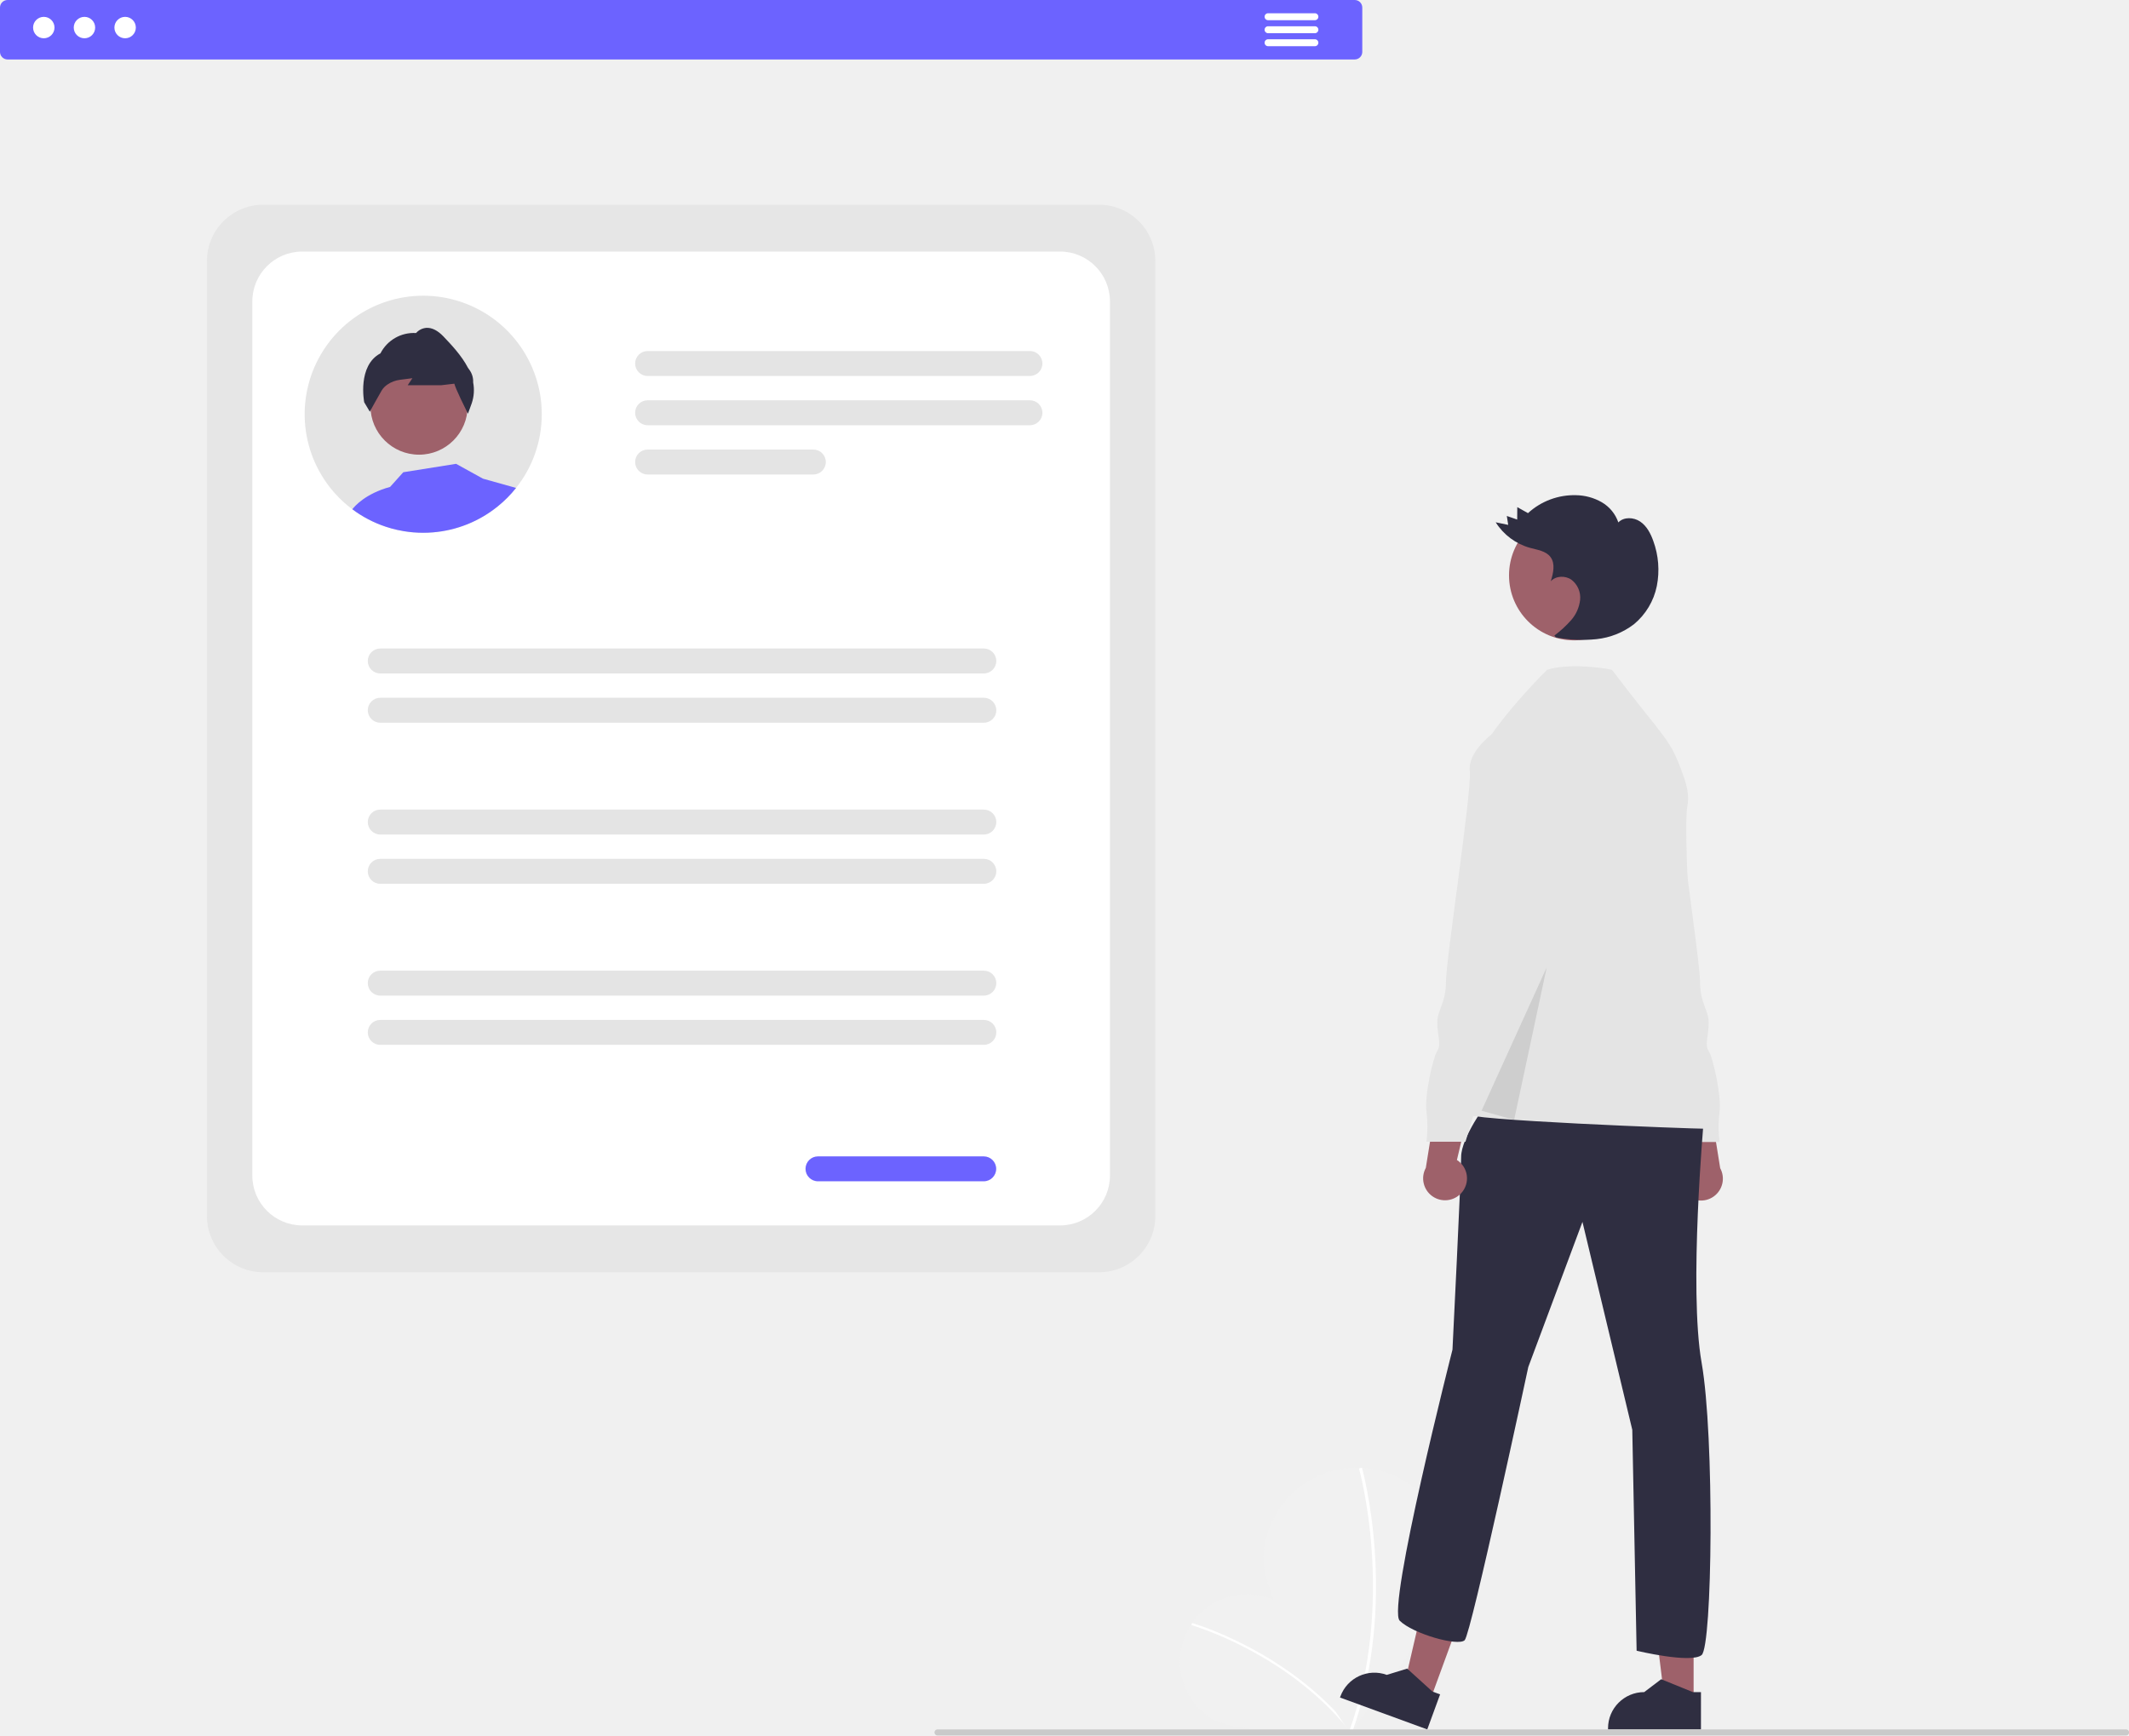
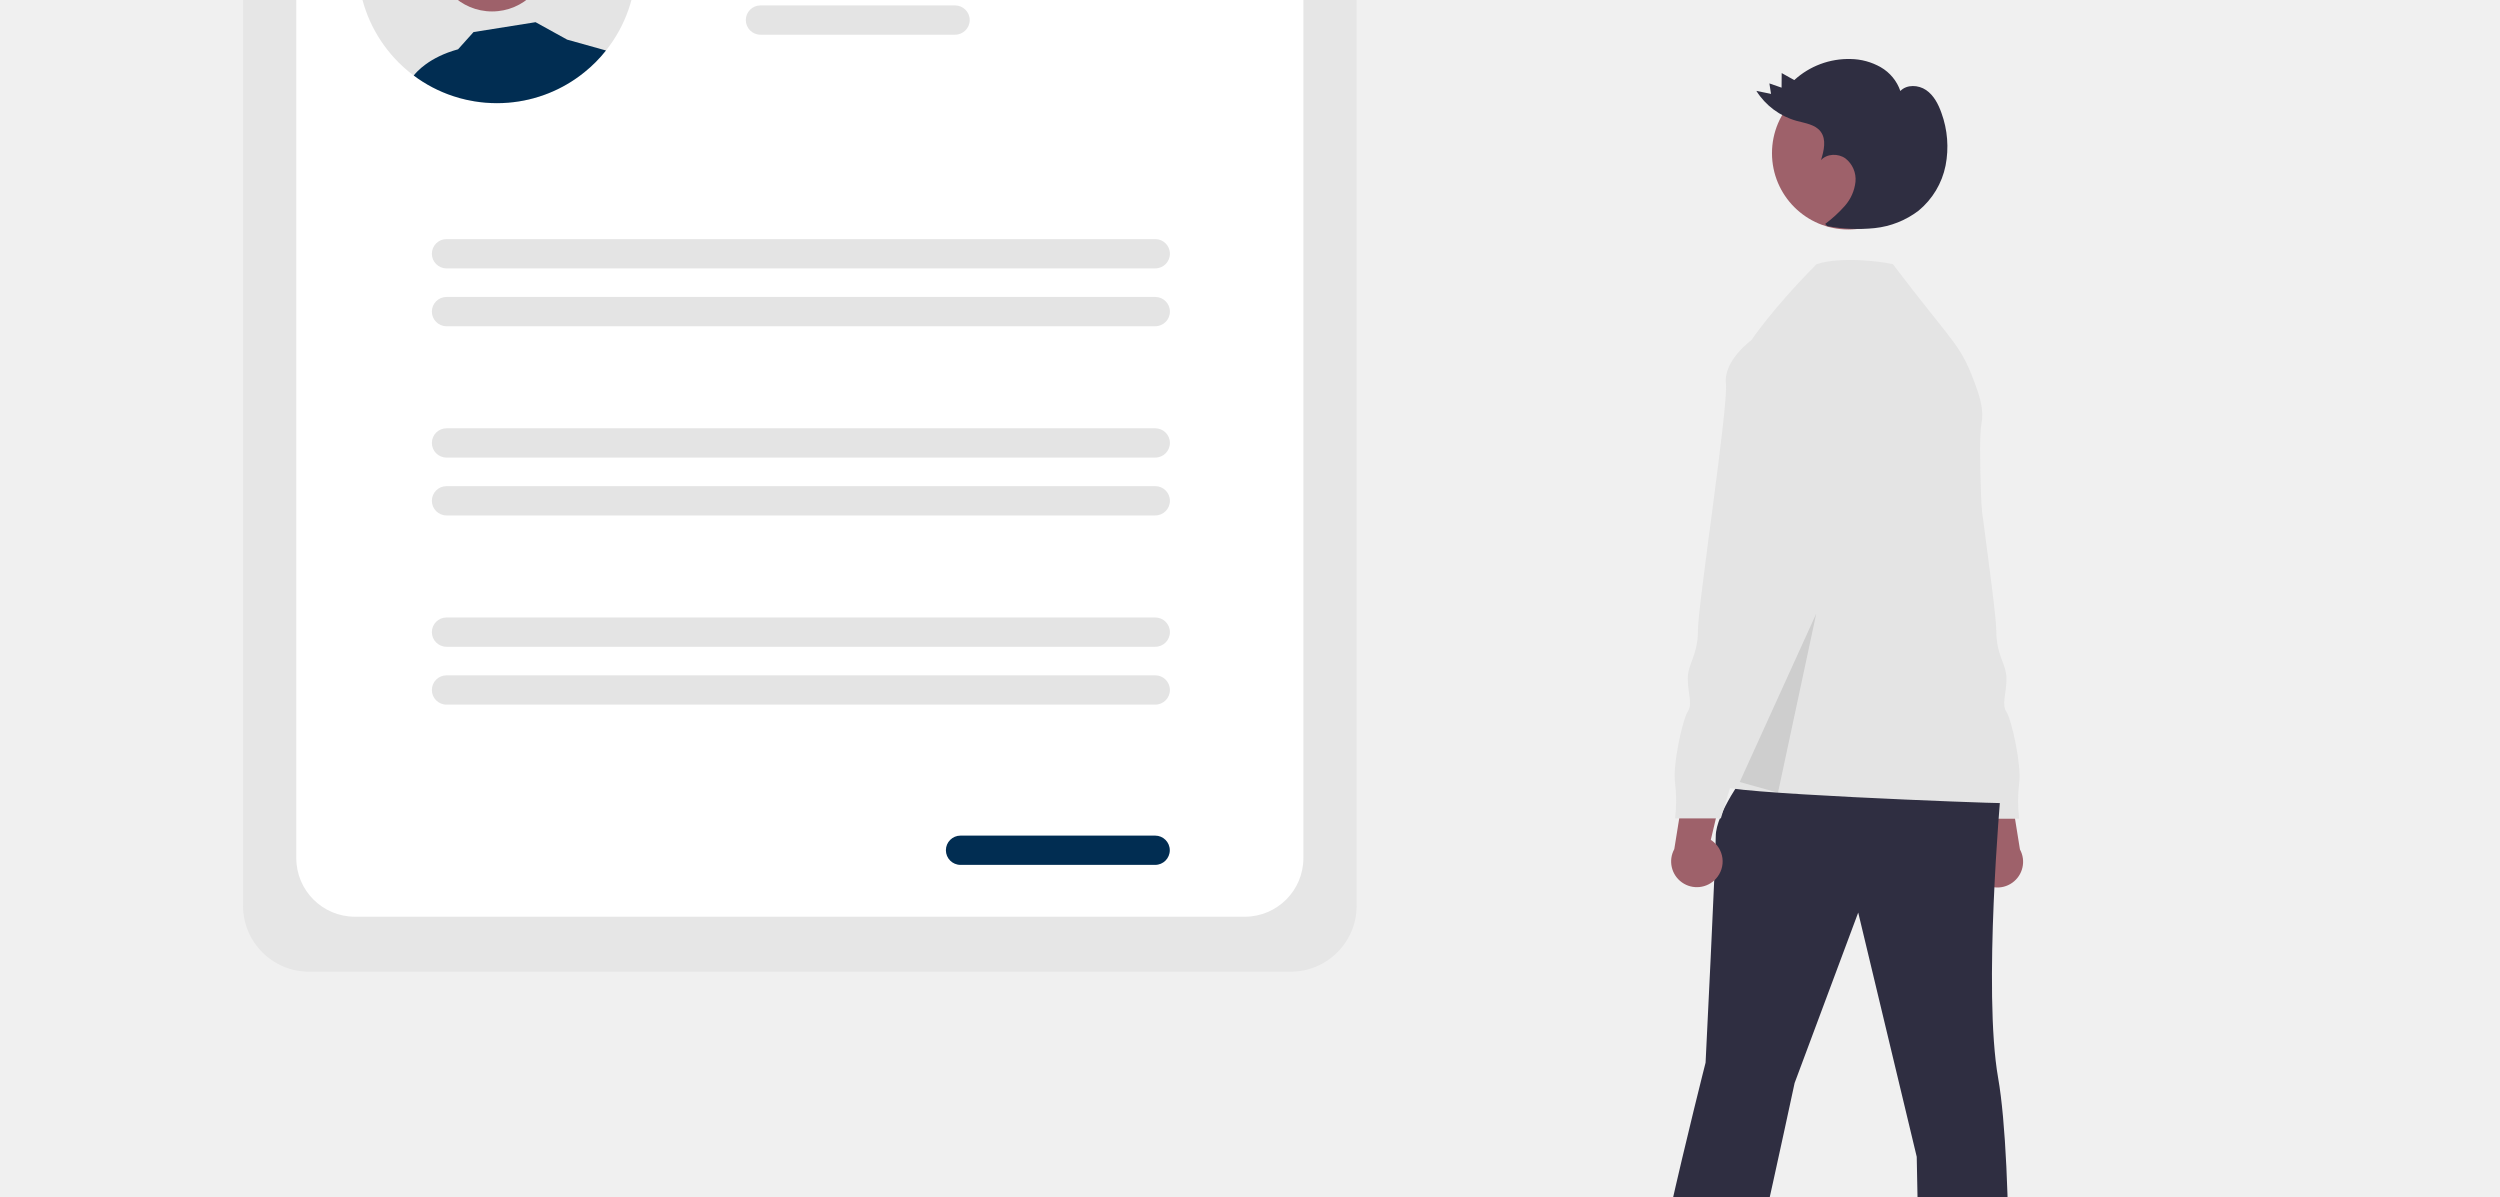
- <svg xmlns="http://www.w3.org/2000/svg" id="fff9c0fc-14c0-4959-ad4f-d8b449062c5b" data-name="Layer 1" width="837.163" height="682.584" viewBox="0 0 837.163 682.584">
+ <svg xmlns="http://www.w3.org/2000/svg" id="fff9c0fc-14c0-4959-ad4f-d8b449062c5b" data-name="Layer 1" width="837.163" height="400.584" viewBox="0 200 837.163 350.584">
  <path d="M686.536,740.284c12.12,8.122,25.928,49.18,25.928,49.18s-43.226,2.818-55.341-5.3a26.413,26.413,0,1,1,29.413-43.88Z" transform="translate(-181.4185 -108.7078)" fill="#f1f1f1" />
  <path d="M712.956,789.155l-.677.54C687.578,758.707,650.304,748.004,649.93,747.899l.233-.834C650.539,747.17,688.076,757.942,712.956,789.155Z" transform="translate(-181.4185 -108.7078)" fill="#fff" />
  <path d="M751.352,723.904c-.773,20.177-39.129,66.254-39.129,66.254s-34.7-48.889-33.929-69.059a36.556,36.556,0,1,1,73.059,2.805Z" transform="translate(-181.4185 -108.7078)" fill="#f1f1f1" />
  <path d="M712.944,790.513l-1.128-.406c18.583-51.602,4.136-103.294,3.988-103.81l1.152-.331C717.106,686.486,731.662,738.537,712.944,790.513Z" transform="translate(-181.4185 -108.7078)" fill="#fff" />
  <path d="M613.625,609.097H284.888a22.115,22.115,0,0,1-22.09-22.09V211.326a22.115,22.115,0,0,1,22.09-22.09H613.625A22.115,22.115,0,0,1,635.715,211.326V587.007A22.115,22.115,0,0,1,613.625,609.097Z" transform="translate(-181.4185 -108.7078)" fill="#e6e6e6" />
  <path d="M598.264,590.686H300.249a19.636,19.636,0,0,1-19.614-19.614v-343.812a19.636,19.636,0,0,1,19.614-19.614h298.015a19.636,19.636,0,0,1,19.614,19.614v343.812A19.636,19.636,0,0,1,598.264,590.686Z" transform="translate(-181.4185 -108.7078)" fill="#fff" />
  <path d="M586.408,256.581H436.068a4.903,4.903,0,1,1,0-9.806H586.408a4.903,4.903,0,1,1,0,9.806Z" transform="translate(-181.4185 -108.7078)" fill="#e4e4e4" />
  <path d="M586.408,275.955H436.068a4.903,4.903,0,0,1,0-9.807H586.408a4.903,4.903,0,0,1,0,9.807Z" transform="translate(-181.4185 -108.7078)" fill="#e4e4e4" />
  <path d="M501.237,295.33h-65.169a4.903,4.903,0,0,1,0-9.807H501.237a4.903,4.903,0,1,1,0,9.807Z" transform="translate(-181.4185 -108.7078)" fill="#e4e4e4" />
  <path d="M568.279,373.581H330.939a4.903,4.903,0,1,1,0-9.806H568.279a4.903,4.903,0,1,1,0,9.806Z" transform="translate(-181.4185 -108.7078)" fill="#e4e4e4" />
  <path d="M568.279,392.955H330.939a4.903,4.903,0,1,1,0-9.807H568.279a4.903,4.903,0,0,1,0,9.807Z" transform="translate(-181.4185 -108.7078)" fill="#e4e4e4" />
  <path d="M568.279,436.935H330.939a4.903,4.903,0,1,1,0-9.806H568.279a4.903,4.903,0,1,1,0,9.806Z" transform="translate(-181.4185 -108.7078)" fill="#e4e4e4" />
  <path d="M568.279,456.309H330.939a4.903,4.903,0,1,1,0-9.807H568.279a4.903,4.903,0,1,1,0,9.807Z" transform="translate(-181.4185 -108.7078)" fill="#e4e4e4" />
  <path d="M568.279,500.288H330.939a4.903,4.903,0,1,1,0-9.806H568.279a4.903,4.903,0,1,1,0,9.806Z" transform="translate(-181.4185 -108.7078)" fill="#e4e4e4" />
  <path d="M568.279,519.663H330.939a4.903,4.903,0,0,1,0-9.807H568.279a4.903,4.903,0,1,1,0,9.807Z" transform="translate(-181.4185 -108.7078)" fill="#e4e4e4" />
-   <path d="M568.237,573.33h-65.169a4.903,4.903,0,0,1,0-9.807H568.237a4.903,4.903,0,0,1,0,9.807Z" transform="translate(-181.4185 -108.7078)" fill="#6c63ff" />
+   <path d="M568.237,573.33h-65.169a4.903,4.903,0,0,1,0-9.807H568.237a4.903,4.903,0,0,1,0,9.807Z" transform="translate(-181.4185 -108.7078)" fill="#012D52" />
  <path d="M394.452,271.626a46.449,46.449,0,0,1-10.11,28.99,45.77,45.77,0,0,1-7.2,7.26,46.436,46.436,0,0,1-25.48,10.22c-1.27.11-2.55.16-3.84.16a46.397,46.397,0,0,1-7.63-.63c-.89-.14-1.76-.31-2.63-.51a43.81,43.81,0,0,1-4.48-1.25,46.408,46.408,0,0,1-13.26-6.96c-1.07-.8-2.1-1.65-3.1-2.55a42.021,42.021,0,0,1-3.47-3.46c-.29-.32-.58-.65-.86-.98a46.617,46.617,0,1,1,82.06-30.29Z" transform="translate(-181.4185 -108.7078)" fill="#e4e4e4" />
  <circle cx="164.78" cy="159.723" r="19.109" fill="#9e616a" />
  <path d="M367.472,259.116a7.731,7.731,0,0,0-1.37-4.8l-.69-.98c-2.49-4.8-6.6-9.12-9.61-12.28-2.26-2.37-4.52-3.51-6.69-3.4a5.99,5.99,0,0,0-4.09,2.04,14.716,14.716,0,0,0-14,7.99c-9.15,4.83-6.42,19.09-6.39,19.24l2.21,3.71.25-.47c0-.01.03-.05.07-.13.43-.77,2.77-5.05,4.35-7.76a7.67,7.67,0,0,1,2.25-2.32,11.202,11.202,0,0,1,4.96-1.87l4.86-.63-1.84,2.76H354.981l5.09-.6c.51,2.09,4.55,10.2,5.04,11.18l.04.08.27.55,1.51-4.15A16.047,16.047,0,0,0,367.472,259.116Z" transform="translate(-181.4185 -108.7078)" fill="#2f2e41" />
-   <path d="M319.961,309.006c.82-1.08,5.07-6.12,14.85-8.79l5.18-5.77,20.77-3.31,10.57,5.84,13.01,3.64a45.759,45.759,0,0,1-7.2,7.26,46.437,46.437,0,0,1-25.48,10.22c-1.27.11-2.55.16-3.84.16a46.392,46.392,0,0,1-7.63-.63c-.89-.14-1.76-.31-2.63-.51a43.77,43.77,0,0,1-4.48-1.25,46.178,46.178,0,0,1-13.12-6.86c-.05-.03-.09-.07-.14-.1Z" transform="translate(-181.4185 -108.7078)" fill="#6c63ff" />
-   <path d="M714.127,132.096H184.386a2.97,2.97,0,0,1-2.967-2.967V111.675a2.97,2.97,0,0,1,2.967-2.967H714.127a2.97,2.97,0,0,1,2.967,2.967v17.454A2.97,2.97,0,0,1,714.127,132.096Z" transform="translate(-181.4185 -108.7078)" fill="#6c63ff" />
+   <path d="M319.961,309.006c.82-1.08,5.07-6.12,14.85-8.79l5.18-5.77,20.77-3.31,10.57,5.84,13.01,3.64a45.759,45.759,0,0,1-7.2,7.26,46.437,46.437,0,0,1-25.48,10.22c-1.27.11-2.55.16-3.84.16a46.392,46.392,0,0,1-7.63-.63c-.89-.14-1.76-.31-2.63-.51a43.77,43.77,0,0,1-4.48-1.25,46.178,46.178,0,0,1-13.12-6.86c-.05-.03-.09-.07-.14-.1Z" transform="translate(-181.4185 -108.7078)" fill="#012D52" />
+   <path d="M714.127,132.096H184.386a2.97,2.97,0,0,1-2.967-2.967V111.675a2.97,2.97,0,0,1,2.967-2.967H714.127a2.97,2.97,0,0,1,2.967,2.967v17.454A2.97,2.97,0,0,1,714.127,132.096Z" transform="translate(-181.4185 -108.7078)" fill="#012D52" />
  <circle id="a85e5c17-ea9f-4706-8082-8afb2e9db2dc" data-name="Ellipse 90" cx="17.22" cy="10.843" r="4.213" fill="#fff" />
  <circle id="b621e56c-df3f-4a6b-a567-05f014ec6f14" data-name="Ellipse 91" cx="33.21" cy="10.843" r="4.213" fill="#fff" />
  <circle id="f2c0e2e9-064c-4994-bbee-183d3c3fcd77" data-name="Ellipse 92" cx="49.201" cy="10.843" r="4.213" fill="#fff" />
  <path d="M698.46,116.651H680.047a1.364,1.364,0,0,1,0-2.728h18.413a1.364,1.364,0,1,1,0,2.728Z" transform="translate(-181.4185 -108.7078)" fill="#fff" />
  <path d="M698.46,121.766H680.047a1.364,1.364,0,0,1,0-2.728h18.413a1.364,1.364,0,1,1,0,2.728Z" transform="translate(-181.4185 -108.7078)" fill="#fff" />
  <path d="M698.46,126.881H680.047a1.364,1.364,0,0,1,0-2.728h18.413a1.364,1.364,0,0,1,0,2.728Z" transform="translate(-181.4185 -108.7078)" fill="#fff" />
  <path d="M843.895,578.08a8.566,8.566,0,0,1,1.708-13.024l-7.02-29.621,14.858,5.428,4.389,27.296a8.613,8.613,0,0,1-13.935,9.92Z" transform="translate(-181.4185 -108.7078)" fill="#9e616a" />
  <path d="M808.164,453.952l5.963,15.334s-2.556,15.334,1.704,18.741,2.556,3.408,2.556,5.963a13.104,13.104,0,0,0,5.111,9.371c3.407,2.556,18.741,54.52,18.741,54.52h15.334a48.042,48.042,0,0,1,0-11.926c.852-5.963-2.556-21.297-4.259-23.852s0-5.963,0-11.074-3.407-7.667-3.407-16.186-10.222-74.965-9.371-82.632-8.519-14.482-8.519-14.482h-8.519Z" transform="translate(-181.4185 -108.7078)" fill="#e4e4e4" />
  <polygon points="665.96 669.223 654.628 669.223 649.237 625.511 665.962 625.512 665.96 669.223" fill="#9e616a" />
  <path d="M850.269,788.916l-36.541-.001v-.462A14.224,14.224,0,0,1,827.951,774.23h.001l6.675-5.064L847.08,774.231l3.19 0Z" transform="translate(-181.4185 -108.7078)" fill="#2f2e41" />
  <polygon points="562.289 668.899 551.647 665.005 561.6 622.102 577.308 627.849 562.289 668.899" fill="#9e616a" />
  <path d="M742.648,788.916l-34.317-12.555.159-.434a14.224,14.224,0,0,1,18.243-8.471l.001 0,8.008-2.463,9.956,9.035,2.996,1.096Z" transform="translate(-181.4185 -108.7078)" fill="#2f2e41" />
  <path d="M822.411,573.53s-7.667,37.482,5.111,34.075,7.667-35.779,7.667-35.779Z" transform="translate(-181.4185 -108.7078)" fill="#a0616a" />
  <path d="M766.188,542.437s-10.222,13.63-10.222,21.297-3.408,75.817-3.408,75.817S726.693,741.034,731.804,746.145s23.001,10.222,25.556,7.667,25.013-107.447,25.013-107.447L803.67,589.29l19.593,81.78,1.704,86.891s21.297,5.111,25.556,1.704,5.111-86.039,0-115.003.852-95.41.852-95.41Z" transform="translate(-181.4185 -108.7078)" fill="#2f2e41" />
  <circle cx="618.932" cy="226.298" r="25.556" fill="#9e616a" />
  <path d="M767.891,397.618s7.358-10.964,21.84-25.446c7.667-2.556,20.951-1.066,25.556,0,21.297,28.112,22.637,26.244,28.181,41.951,1.438,4.073,2.156,7.986,1.517,11.181-2.556,12.778,5.537,116.281,6.389,119.688s6.815,7.667.852,7.667-96.262-3.407-94.558-5.963S767.891,397.618,767.891,397.618Z" transform="translate(-181.4185 -108.7078)" fill="#e4e4e4" />
  <polygon points="582.572 436.864 608.196 380.486 595.384 440.445 582.572 436.864" opacity="0.1" style="isolation:isolate" />
  <path d="M792.619,358.682a43.489,43.489,0,0,0,6.575-6.034,14.594,14.594,0,0,0,3.562-8.045,8.861,8.861,0,0,0-3.379-7.855c-2.434-1.72-6.146-1.62-8.166.571.976-3.155,1.868-6.877-.109-9.523-1.799-2.408-5.156-2.817-8.055-3.611a23.342,23.342,0,0,1-13.494-10.052l4.923,1.019-.549-3.51,4.08,1.419.036-4.888,4.211,2.356a26.884,26.884,0,0,1,18.94-7.057,20.942,20.942,0,0,1,10.042,2.757,14.701,14.701,0,0,1,6.543,7.951c2.167-2.25,6.032-2.076,8.614-.318s4.099,4.7,5.14,7.645a32.996,32.996,0,0,1,1.388,17.653,26.279,26.279,0,0,1-9.026,15.084,29.305,29.305,0,0,1-14.7,5.848,54.857,54.857,0,0,1-15.95-.682" transform="translate(-181.4185 -108.7078)" fill="#2f2e41" />
  <path d="M756.013,577.969a8.566,8.566,0,0,0-1.708-13.024l7.02-29.621-14.858,5.428-4.389,27.296a8.613,8.613,0,0,0,13.935,9.92Z" transform="translate(-181.4185 -108.7078)" fill="#9e616a" />
  <path d="M776.41,397.618h-8.519s-9.371,6.815-8.519,14.482-9.371,74.113-9.371,82.632-3.407,11.074-3.407,16.186,1.704,8.519,0,11.074-5.111,17.889-4.259,23.852a48.042,48.042,0,0,1,0,11.926h15.334s15.334-51.964,18.741-54.52a13.104,13.104,0,0,0,5.111-9.371c0-2.556-1.704-2.556,2.556-5.963s1.704-18.741,1.704-18.741l5.963-15.334Z" transform="translate(-181.4185 -108.7078)" fill="#e4e4e4" />
  <path d="M1017.391,791.292h-467.294a1.191,1.191,0,1,1,0-2.381h467.294a1.191,1.191,0,1,1,0,2.381Z" transform="translate(-181.4185 -108.7078)" fill="#cacaca" />
</svg>
